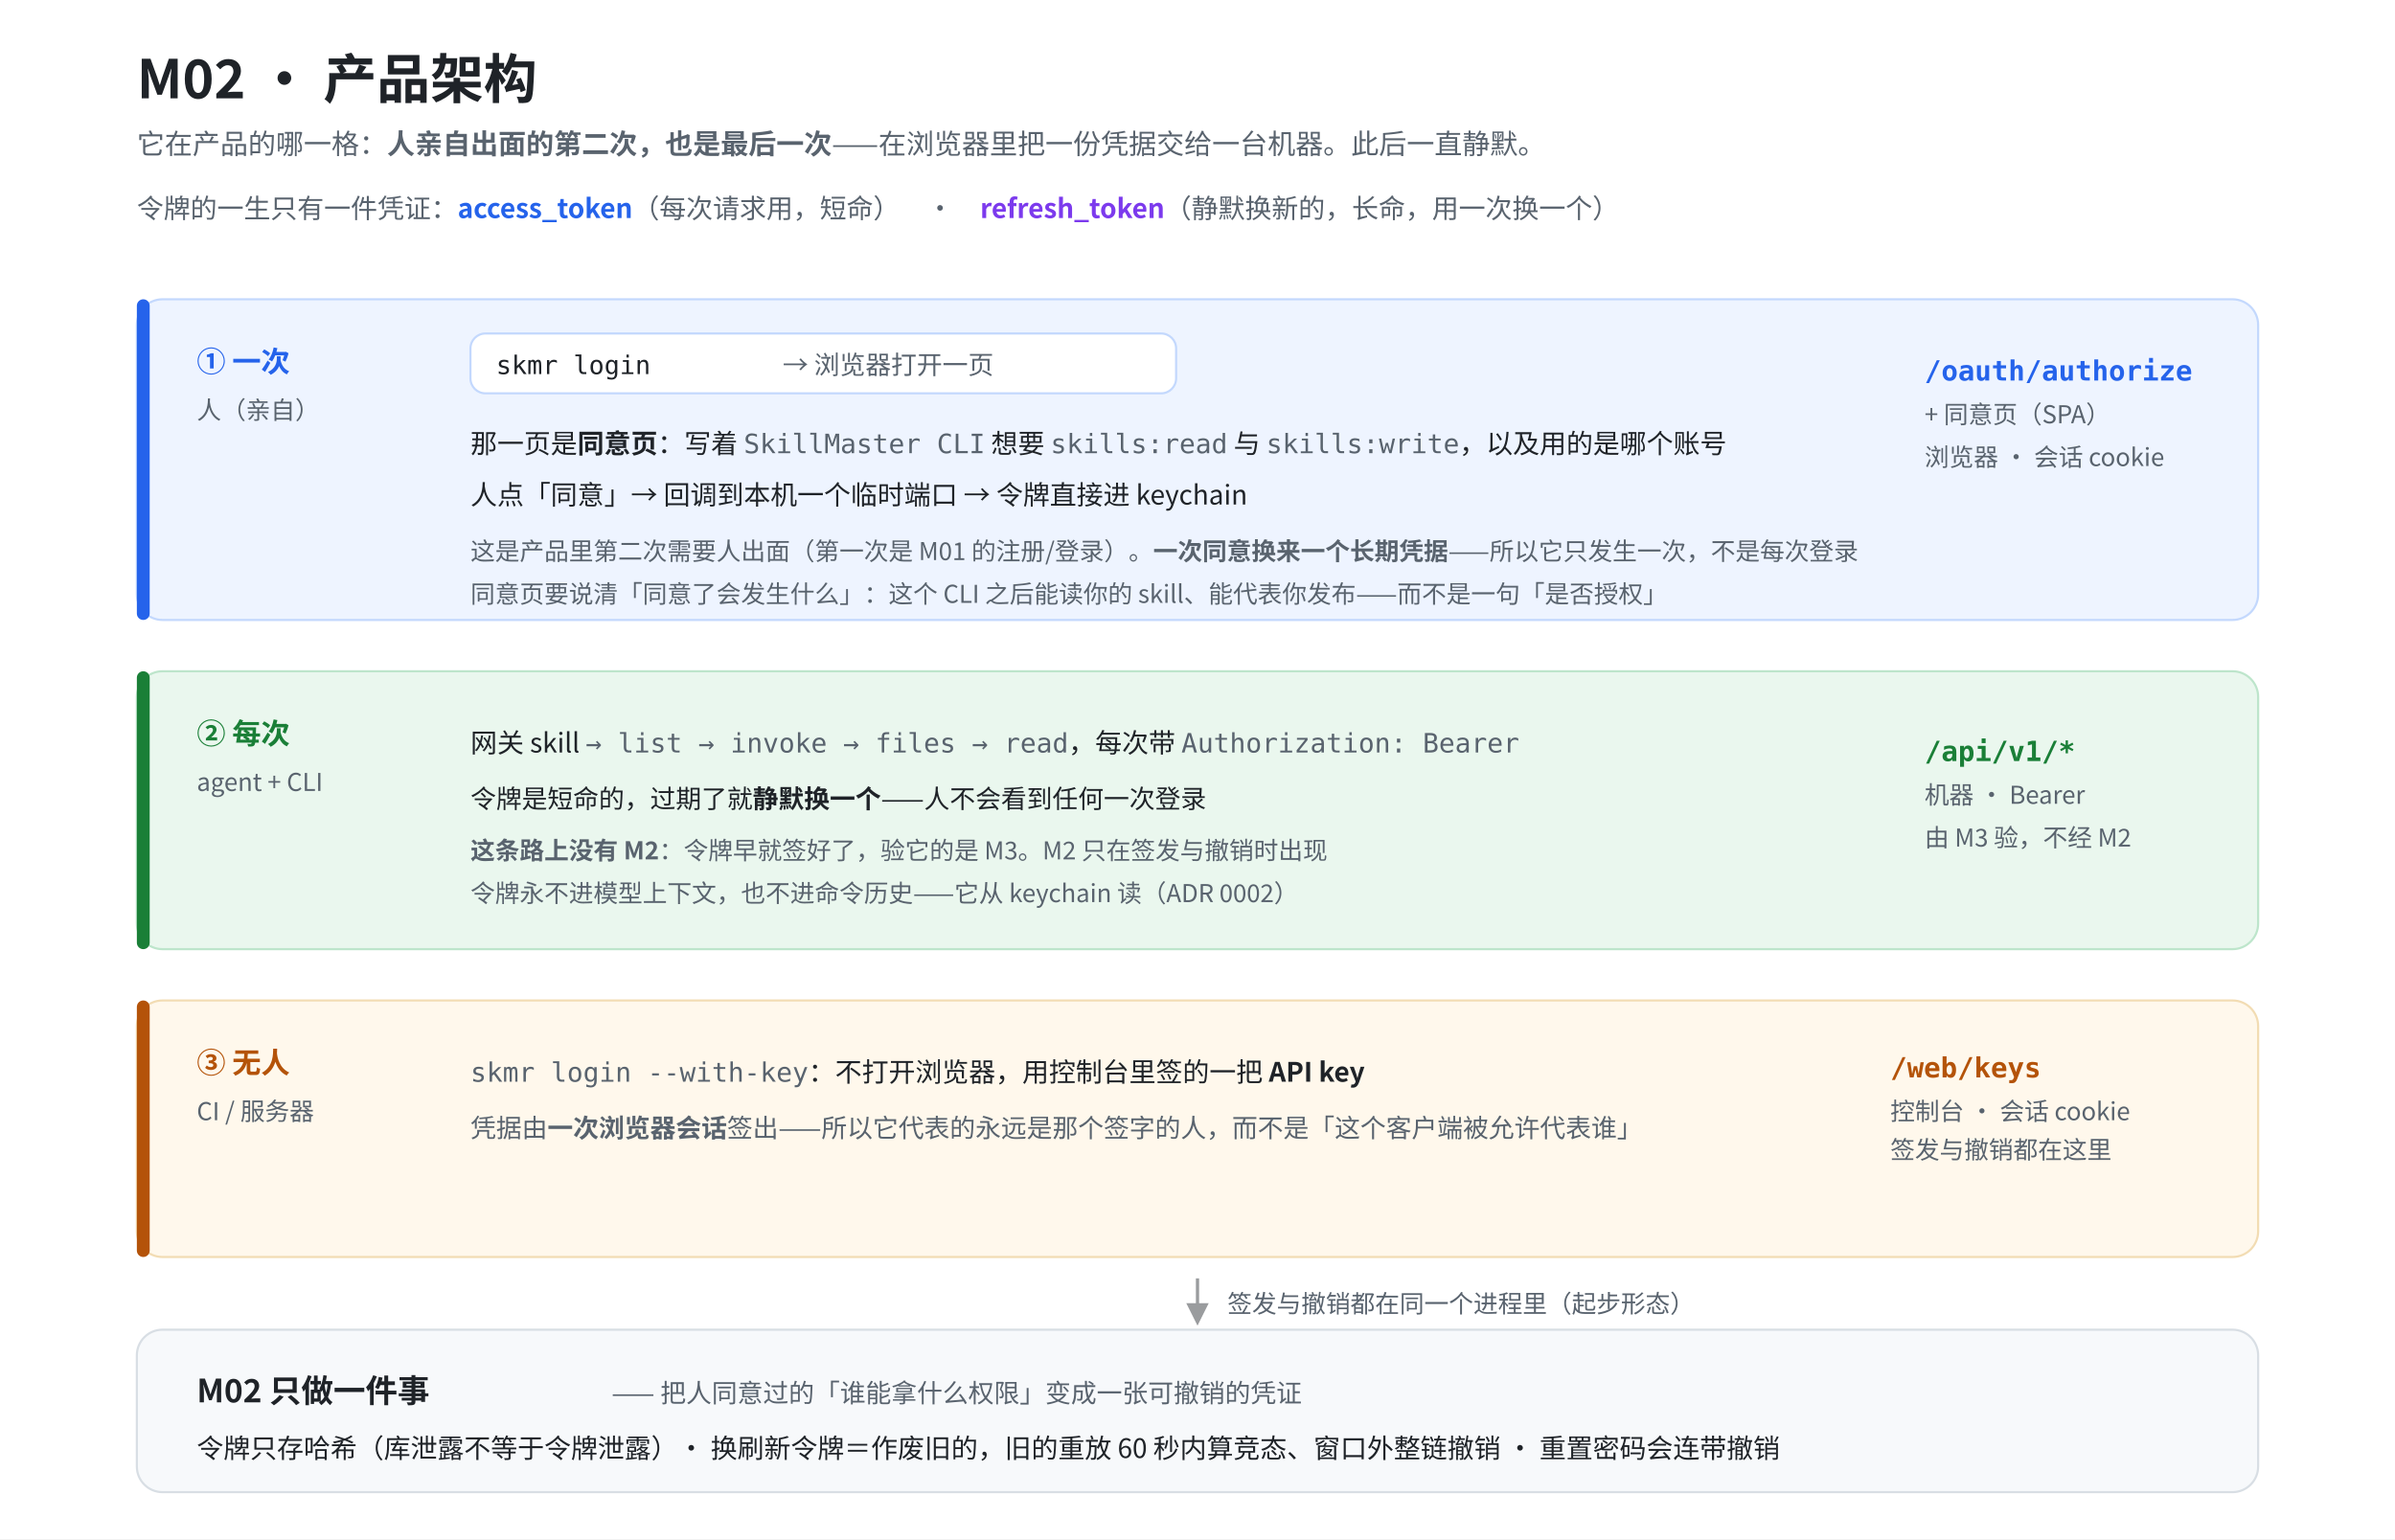
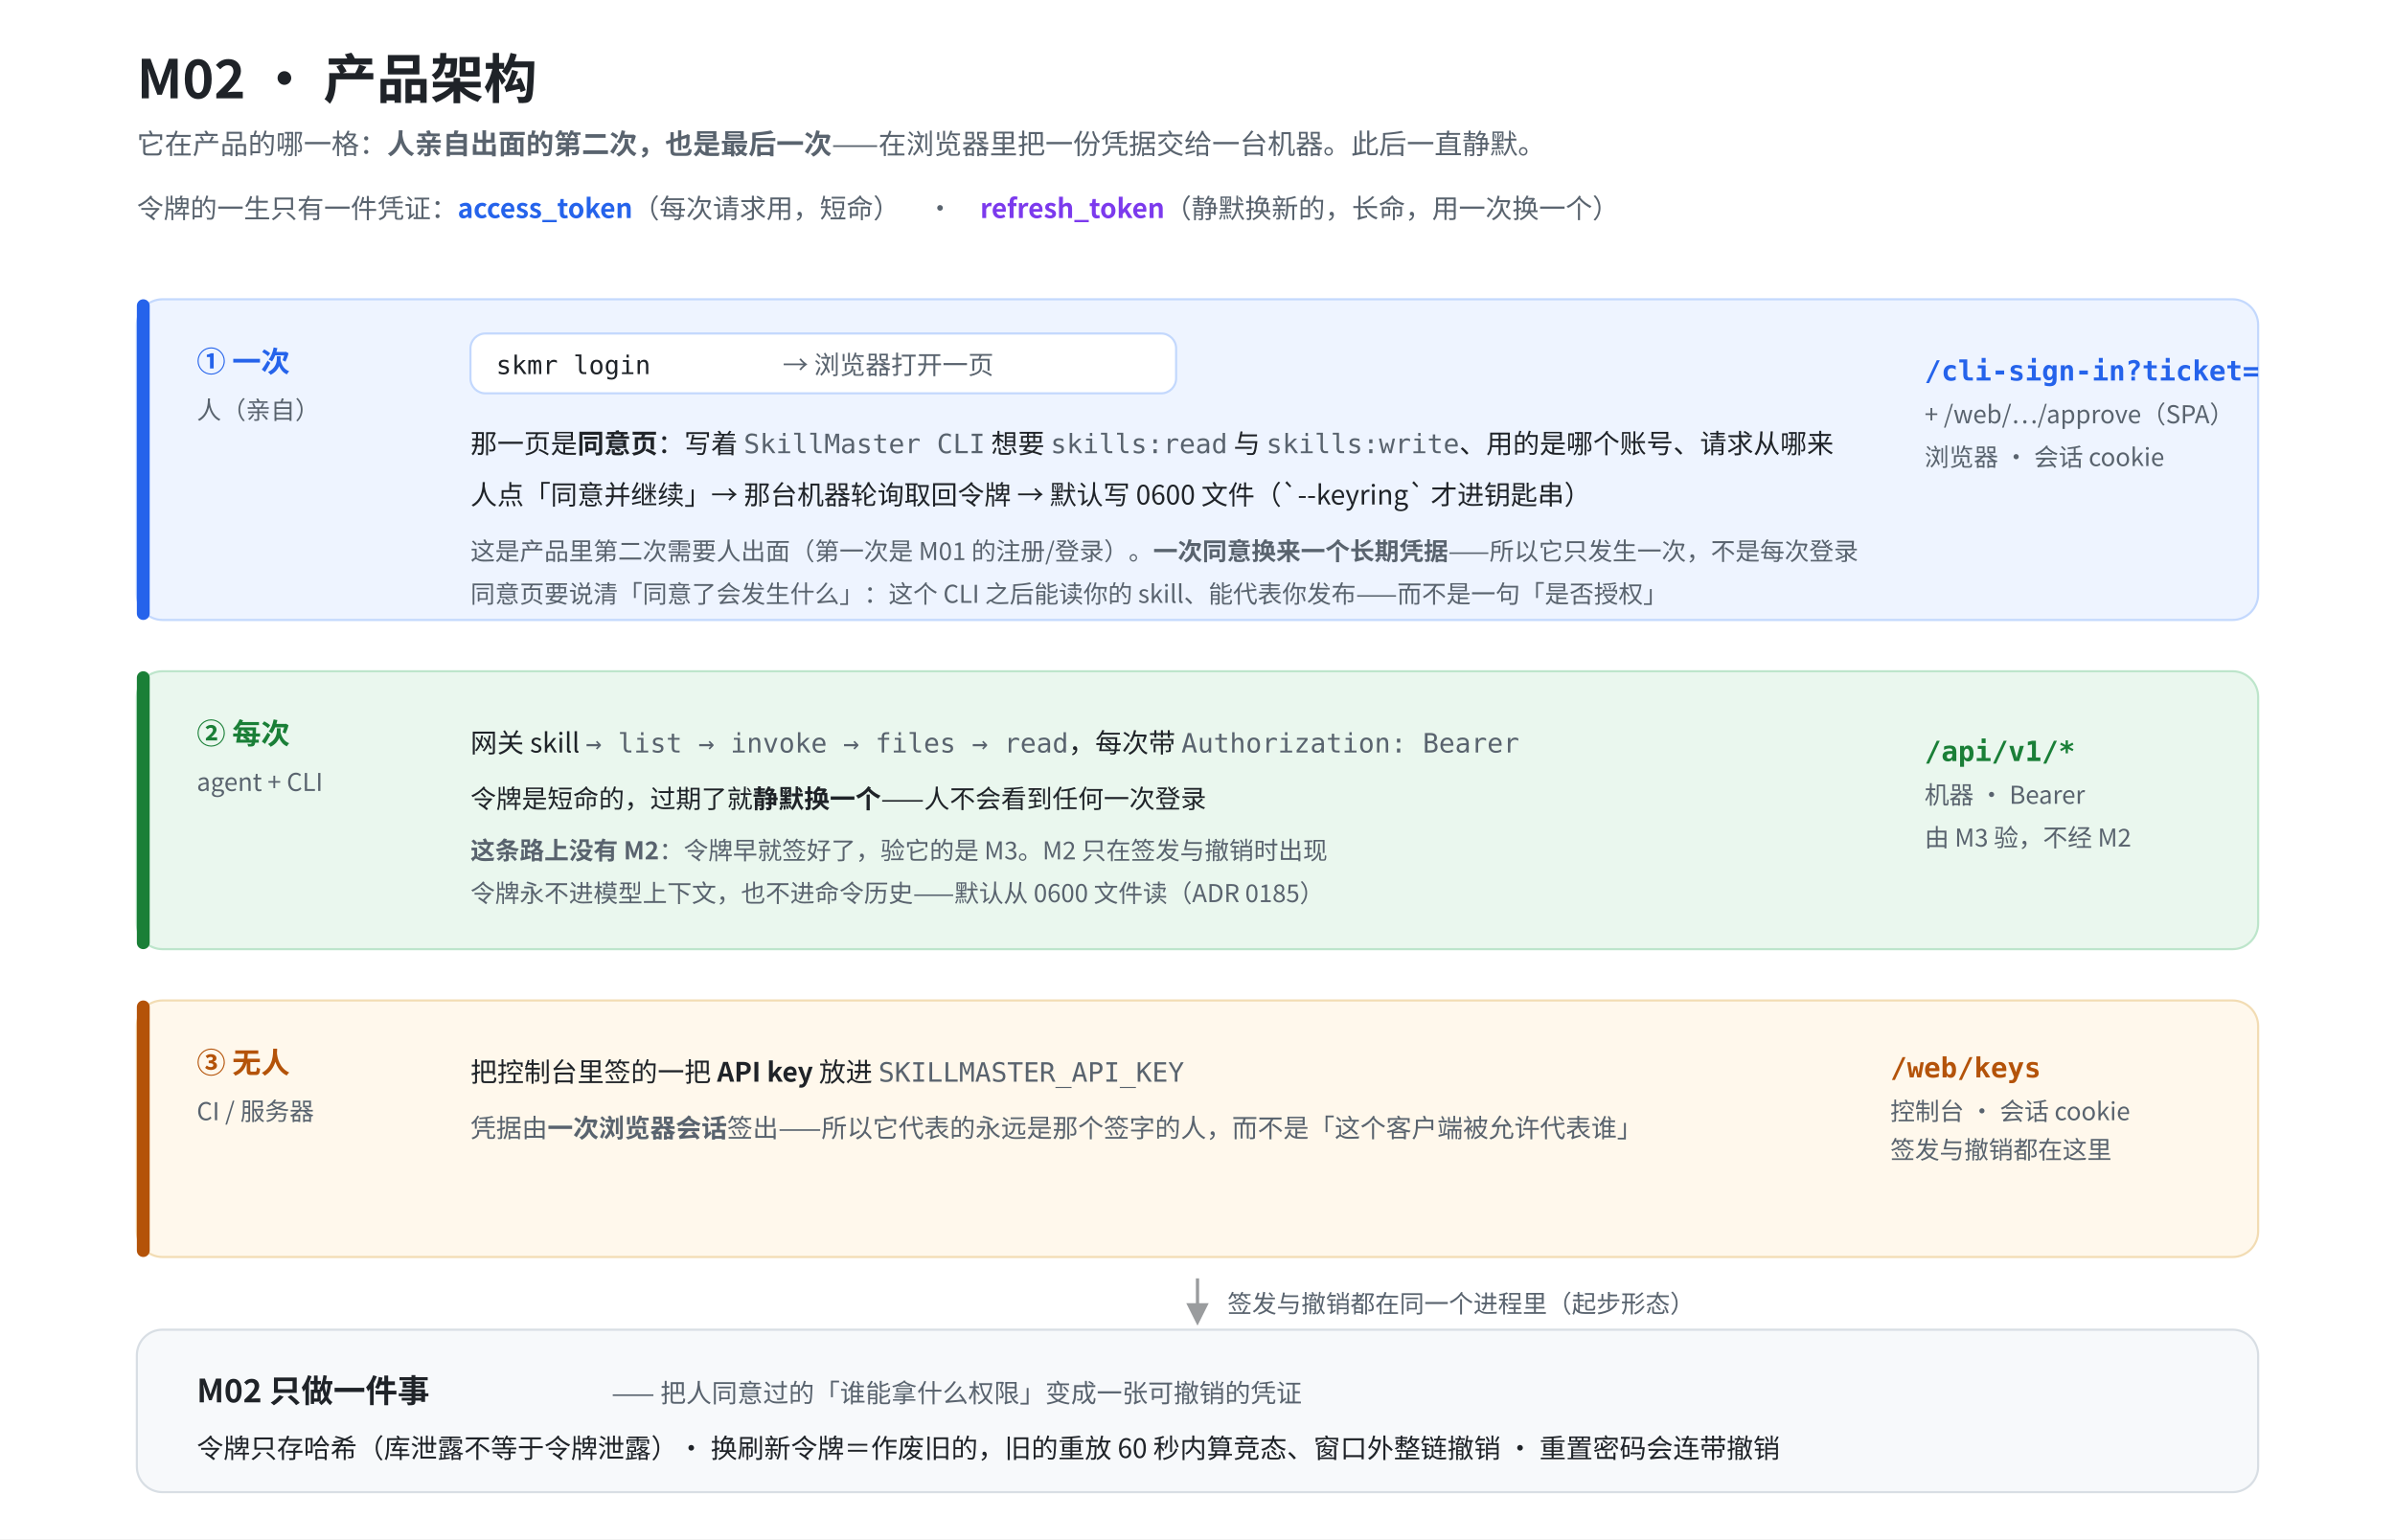
<svg xmlns="http://www.w3.org/2000/svg" width="1120" height="720" viewBox="0 0 1120 720" fill="#1f2328" color="#1f2328" font-family="-apple-system,BlinkMacSystemFont,'Segoe UI','PingFang SC','Hiragino Sans GB','Microsoft YaHei','Noto Sans CJK SC',sans-serif">
  <style>
    .mono { font-family: ui-monospace, SFMono-Regular, "SF Mono", Menlo, Consolas, monospace; }
    @media (prefers-color-scheme: dark) {
      svg { fill: #e6edf3; color: #e6edf3; }
      .bg { fill: #0d1117; }
      .pn { fill: #161b22; }
      .bd { stroke: #30363d; }
      .mu { fill: #9198a1; }
      .bt { fill: #0d1117; }
      .t1 { fill: #13233c; } .s1 { stroke: #1f3a5f; } .c1 { fill: #6ea8fe; }
      .t2 { fill: #221a3a; } .s2 { stroke: #3b2d63; } .c2 { fill: #b48cf5; }
      .t3 { fill: #33260f; } .s3 { stroke: #5c4318; } .c3 { fill: #e3a336; }
      .t4 { fill: #10291d; } .s4 { stroke: #1c4630; } .c4 { fill: #3fb950; }
    }
  </style>
  <defs>
    <marker id="m2p-arrow" viewBox="0 0 10 10" refX="8" refY="5" markerWidth="7" markerHeight="7" orient="auto-start-reverse">
      <path d="M0,0 L10,5 L0,10 Z" fill="currentColor" />
    </marker>
  </defs>
  <rect class="bg" x="0" y="0" width="1120" height="720" fill="#ffffff" />
  <text x="64" y="46" font-size="25" font-weight="650">M02 · 产品架构</text>
  <text class="mu" fill="#59636e" x="64" y="72" font-size="13">它在产品的哪一格：<tspan font-weight="650">人亲自出面的第二次，也是最后一次</tspan>——在浏览器里把一份凭据交给一台机器。此后一直静默。</text>
  <text class="mu" fill="#59636e" x="64" y="102" font-size="12.5">令牌的一生只有一件凭证：<tspan class="c1" fill="#2563eb" font-weight="600">access_token</tspan>（每次请求用，短命）　·　<tspan class="c2" fill="#7c3aed" font-weight="600">refresh_token</tspan>（静默换新的，长命，用一次换一个）</text>
  <rect class="t1 s1" x="64" y="140" width="992" height="150" rx="12" fill="#eef4ff" stroke="#c3d8fd" />
  <rect class="c1" x="64" y="140" width="6" height="150" rx="3" fill="#2563eb" />
  <text class="c1" fill="#2563eb" x="92" y="174" font-size="13.5" font-weight="650">① 一次</text>
  <text class="mu" fill="#59636e" x="92" y="196" font-size="11.5">人（亲自）</text>
  <rect class="t1 s1" x="220" y="156" width="330" height="28" rx="7" fill="#ffffff" stroke="#c3d8fd" />
  <text class="mono" fill="#1f2328" x="232" y="175" font-size="12">skmr login</text>
  <text fill="#59636e" x="366" y="175" font-size="12">→ 浏览器打开一页</text>
-   <text fill="#1f2328" x="220" y="212" font-size="12.5">那一页是<tspan font-weight="650">同意页</tspan>：写着 <tspan class="mono" fill="#59636e">SkillMaster CLI</tspan> 想要 <tspan class="mono" fill="#59636e">skills:read</tspan> 与 <tspan class="mono" fill="#59636e">skills:write</tspan>，以及用的是哪个账号</text>
-   <text fill="#1f2328" x="220" y="236" font-size="12.5">人点「同意」→ 回调到本机一个临时端口 → 令牌直接进 keychain</text>
+   <text fill="#1f2328" x="220" y="212" font-size="12.5">那一页是<tspan font-weight="650">同意页</tspan>：写着 <tspan class="mono" fill="#59636e">SkillMaster CLI</tspan> 想要 <tspan class="mono" fill="#59636e">skills:read</tspan> 与 <tspan class="mono" fill="#59636e">skills:write</tspan>、用的是哪个账号、请求从哪来</text>
+   <text fill="#1f2328" x="220" y="236" font-size="12.5">人点「同意并继续」→ 那台机器轮询取回令牌 → 默认写 0600 文件（`--keyring` 才进钥匙串）</text>
  <text class="mu" fill="#59636e" x="220" y="262" font-size="11.5">这是产品里第二次需要人出面（第一次是 M01 的注册/登录）。<tspan font-weight="600">一次同意换来一个长期凭据</tspan>——所以它只发生一次，不是每次登录</text>
  <text class="mu" fill="#59636e" x="220" y="282" font-size="11.5">同意页要说清「同意了会发生什么」：这个 CLI 之后能读你的 skill、能代表你发布——而不是一句「是否授权」</text>
-   <text class="mono c1" fill="#2563eb" x="900" y="178" font-size="13" font-weight="650">/oauth/authorize</text>
-   <text class="mu" fill="#59636e" x="900" y="198" font-size="11.5">+ 同意页（SPA）</text>
+   <text class="mono c1" fill="#2563eb" x="900" y="178" font-size="13" font-weight="650">/cli-sign-in?ticket=</text>
+   <text class="mu" fill="#59636e" x="900" y="198" font-size="11.5">+ /web/…/approve（SPA）</text>
  <text class="mu" fill="#59636e" x="900" y="218" font-size="11.5">浏览器 · 会话 cookie</text>
  <rect class="t4 s4" x="64" y="314" width="992" height="130" rx="12" fill="#eaf7ee" stroke="#bde5cb" />
  <rect class="c4" x="64" y="314" width="6" height="130" rx="3" fill="#1a7f37" />
  <text class="c4" fill="#1a7f37" x="92" y="348" font-size="13.5" font-weight="650">② 每次</text>
  <text class="mu" fill="#59636e" x="92" y="370" font-size="11.5">agent + CLI</text>
  <text fill="#1f2328" x="220" y="352" font-size="12.5">网关 skill <tspan class="mono" fill="#59636e">→ list → invoke → files → read</tspan>，每次带 <tspan class="mono" fill="#59636e">Authorization: Bearer</tspan>
  </text>
  <text fill="#1f2328" x="220" y="378" font-size="12">令牌是短命的，过期了就<tspan font-weight="650">静默换一个</tspan>——人不会看到任何一次登录</text>
  <text class="mu" fill="#59636e" x="220" y="402" font-size="11.5">
    <tspan font-weight="600">这条路上没有 M2</tspan>：令牌早就签好了，验它的是 M3。M2 只在签发与撤销时出现</text>
-   <text class="mu" fill="#59636e" x="220" y="422" font-size="11.5">令牌永不进模型上下文，也不进命令历史——它从 keychain 读（ADR 0002）</text>
+   <text class="mu" fill="#59636e" x="220" y="422" font-size="11.5">令牌永不进模型上下文，也不进命令历史——默认从 0600 文件读（ADR 0185）</text>
  <text class="mono c4" fill="#1a7f37" x="900" y="356" font-size="13" font-weight="650">/api/v1/*</text>
  <text class="mu" fill="#59636e" x="900" y="376" font-size="11.5">机器 · Bearer</text>
  <text class="mu" fill="#59636e" x="900" y="396" font-size="11.5">由 M3 验，不经 M2</text>
  <rect class="t3 s3" x="64" y="468" width="992" height="120" rx="12" fill="#fff8ec" stroke="#f2dcb3" />
  <rect class="c3" x="64" y="468" width="6" height="120" rx="3" fill="#b45309" />
  <text class="c3" fill="#b45309" x="92" y="502" font-size="13.5" font-weight="650">③ 无人</text>
  <text class="mu" fill="#59636e" x="92" y="524" font-size="11.5">CI / 服务器</text>
-   <text fill="#1f2328" x="220" y="506" font-size="12.5">
-     <tspan class="mono" fill="#59636e">skmr login --with-key</tspan>：不打开浏览器，用控制台里签的一把 <tspan font-weight="650">API key</tspan>
+   <text fill="#1f2328" x="220" y="506" font-size="12.5">把控制台里签的一把 <tspan font-weight="650">API key</tspan> 放进 <tspan class="mono" fill="#59636e">SKILLMASTER_API_KEY</tspan>
  </text>
  <text class="mu" fill="#59636e" x="220" y="532" font-size="12">凭据由<tspan font-weight="600">一次浏览器会话</tspan>签出——所以它代表的永远是那个签字的人，而不是「这个客户端被允许代表谁」</text>
  <text class="mono c3" fill="#b45309" x="884" y="504" font-size="13" font-weight="650">/web/keys</text>
  <text class="mu" fill="#59636e" x="884" y="524" font-size="11.5">控制台 · 会话 cookie</text>
  <text class="mu" fill="#59636e" x="884" y="542" font-size="11.5">签发与撤销都在这里</text>
  <path d="M560 598 L560 618" fill="none" stroke="currentColor" stroke-width="1.5" opacity="0.45" marker-end="url(#m2p-arrow)" />
  <text class="mu" fill="#59636e" x="574" y="614" font-size="11.5">签发与撤销都在同一个进程里（起步形态）</text>
  <rect class="pn bd" x="64" y="622" width="992" height="76" rx="12" fill="#f7f9fb" stroke="#d8dee4" />
  <text fill="#1f2328" x="92" y="656" font-size="15" font-weight="650">M02 只做一件事</text>
  <text class="mu" fill="#59636e" x="286" y="656" font-size="12">—— 把人同意过的「谁能拿什么权限」变成一张可撤销的凭证</text>
  <text fill="#1f2328" x="92" y="682" font-size="12.5">令牌只存哈希（库泄露不等于令牌泄露）· 换刷新令牌＝作废旧的，旧的重放 60 秒内算竞态、窗口外整链撤销 · 重置密码会连带撤销</text>
</svg>
